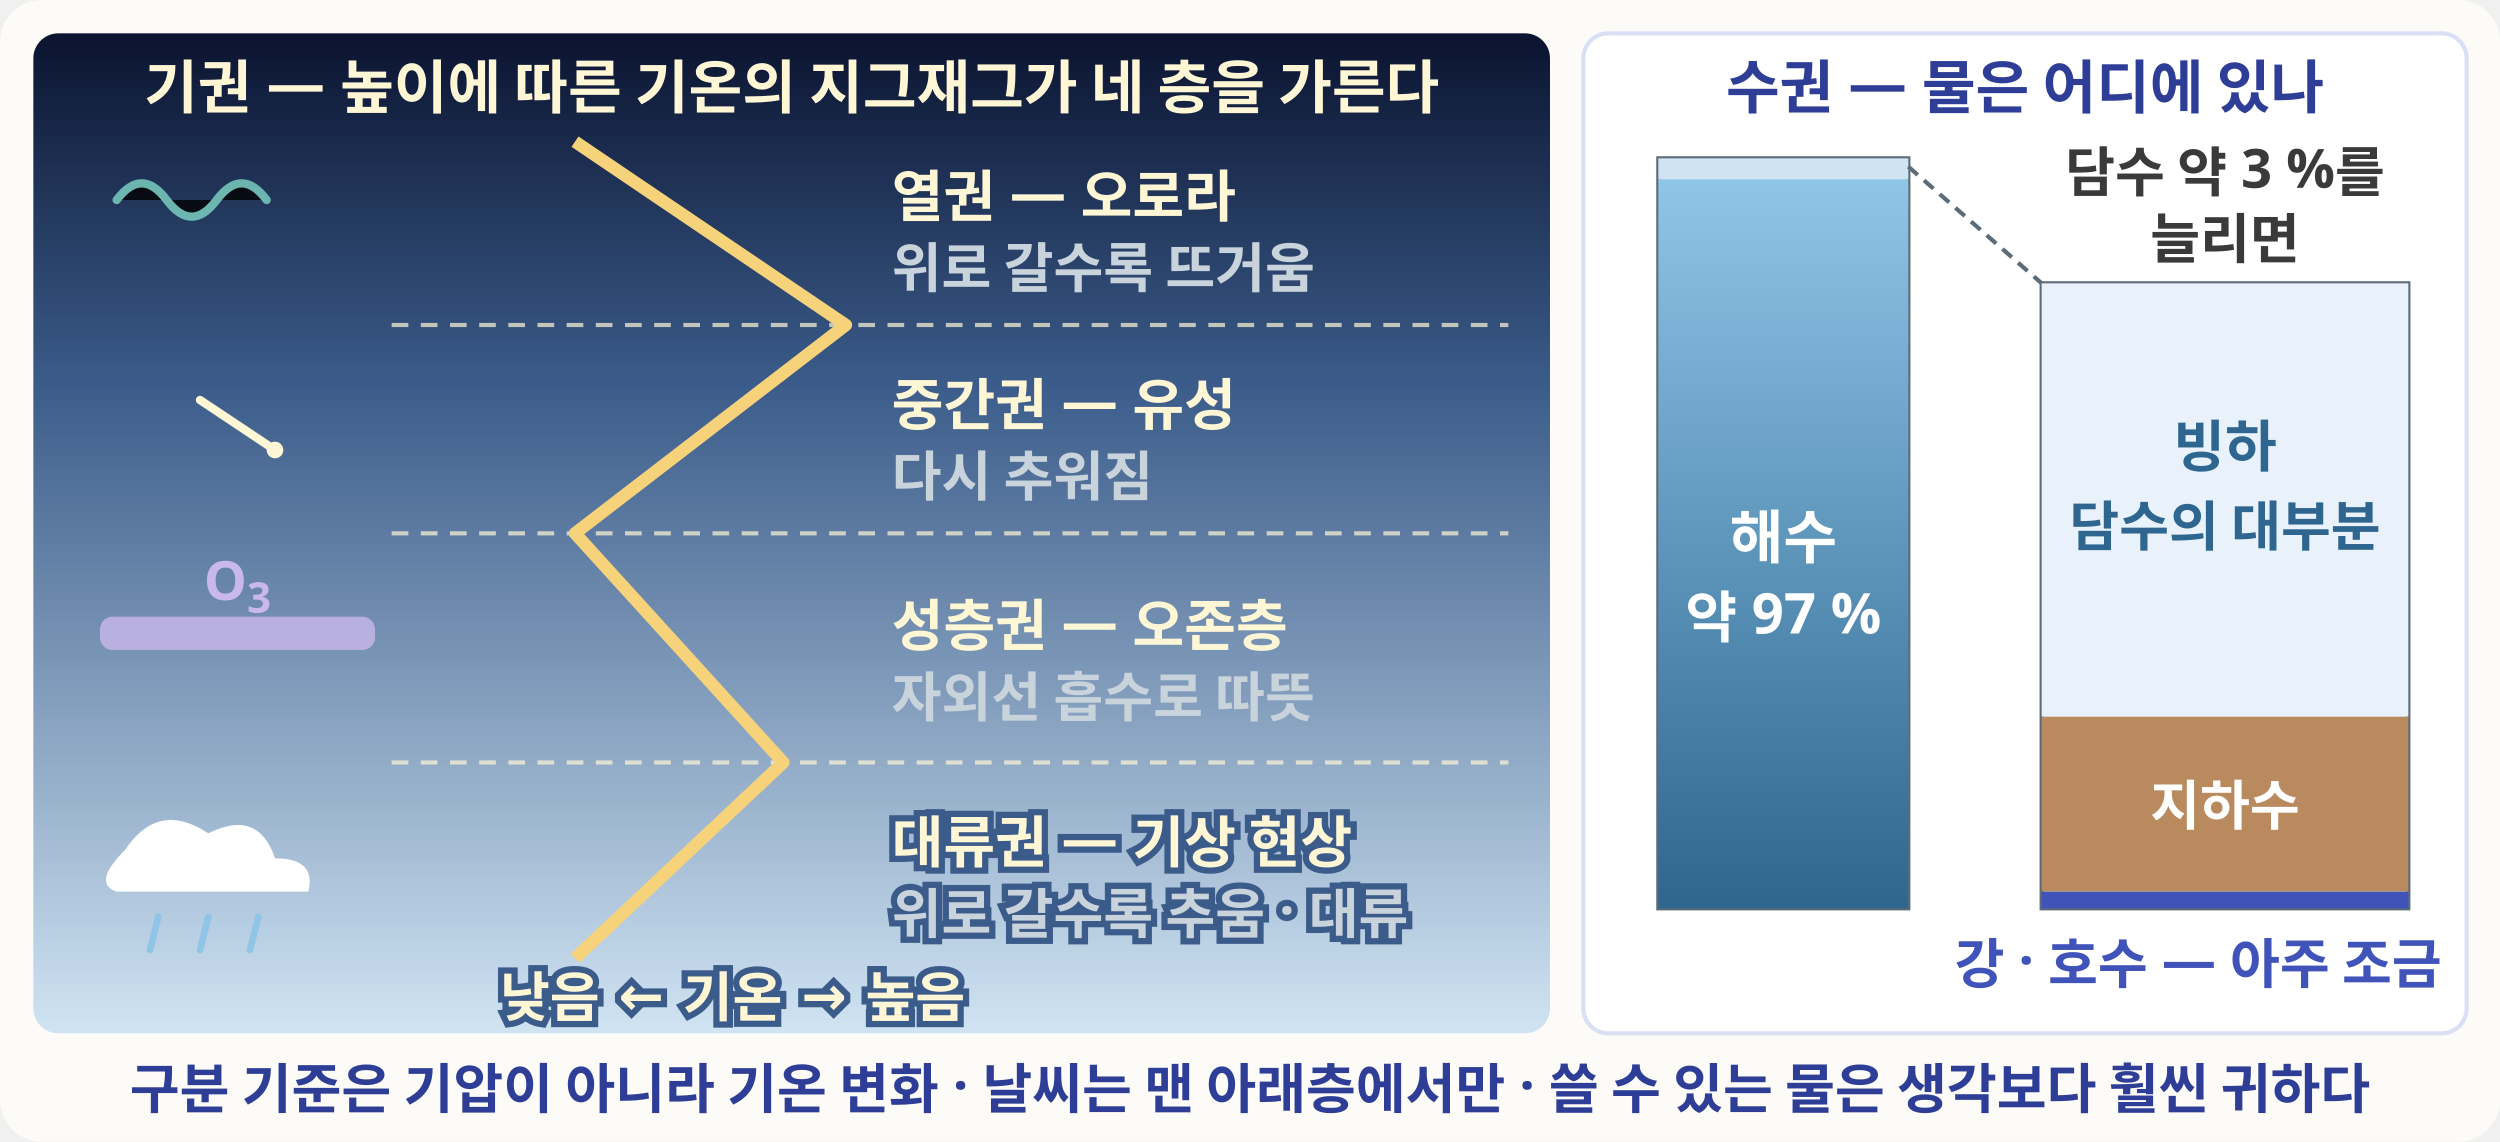
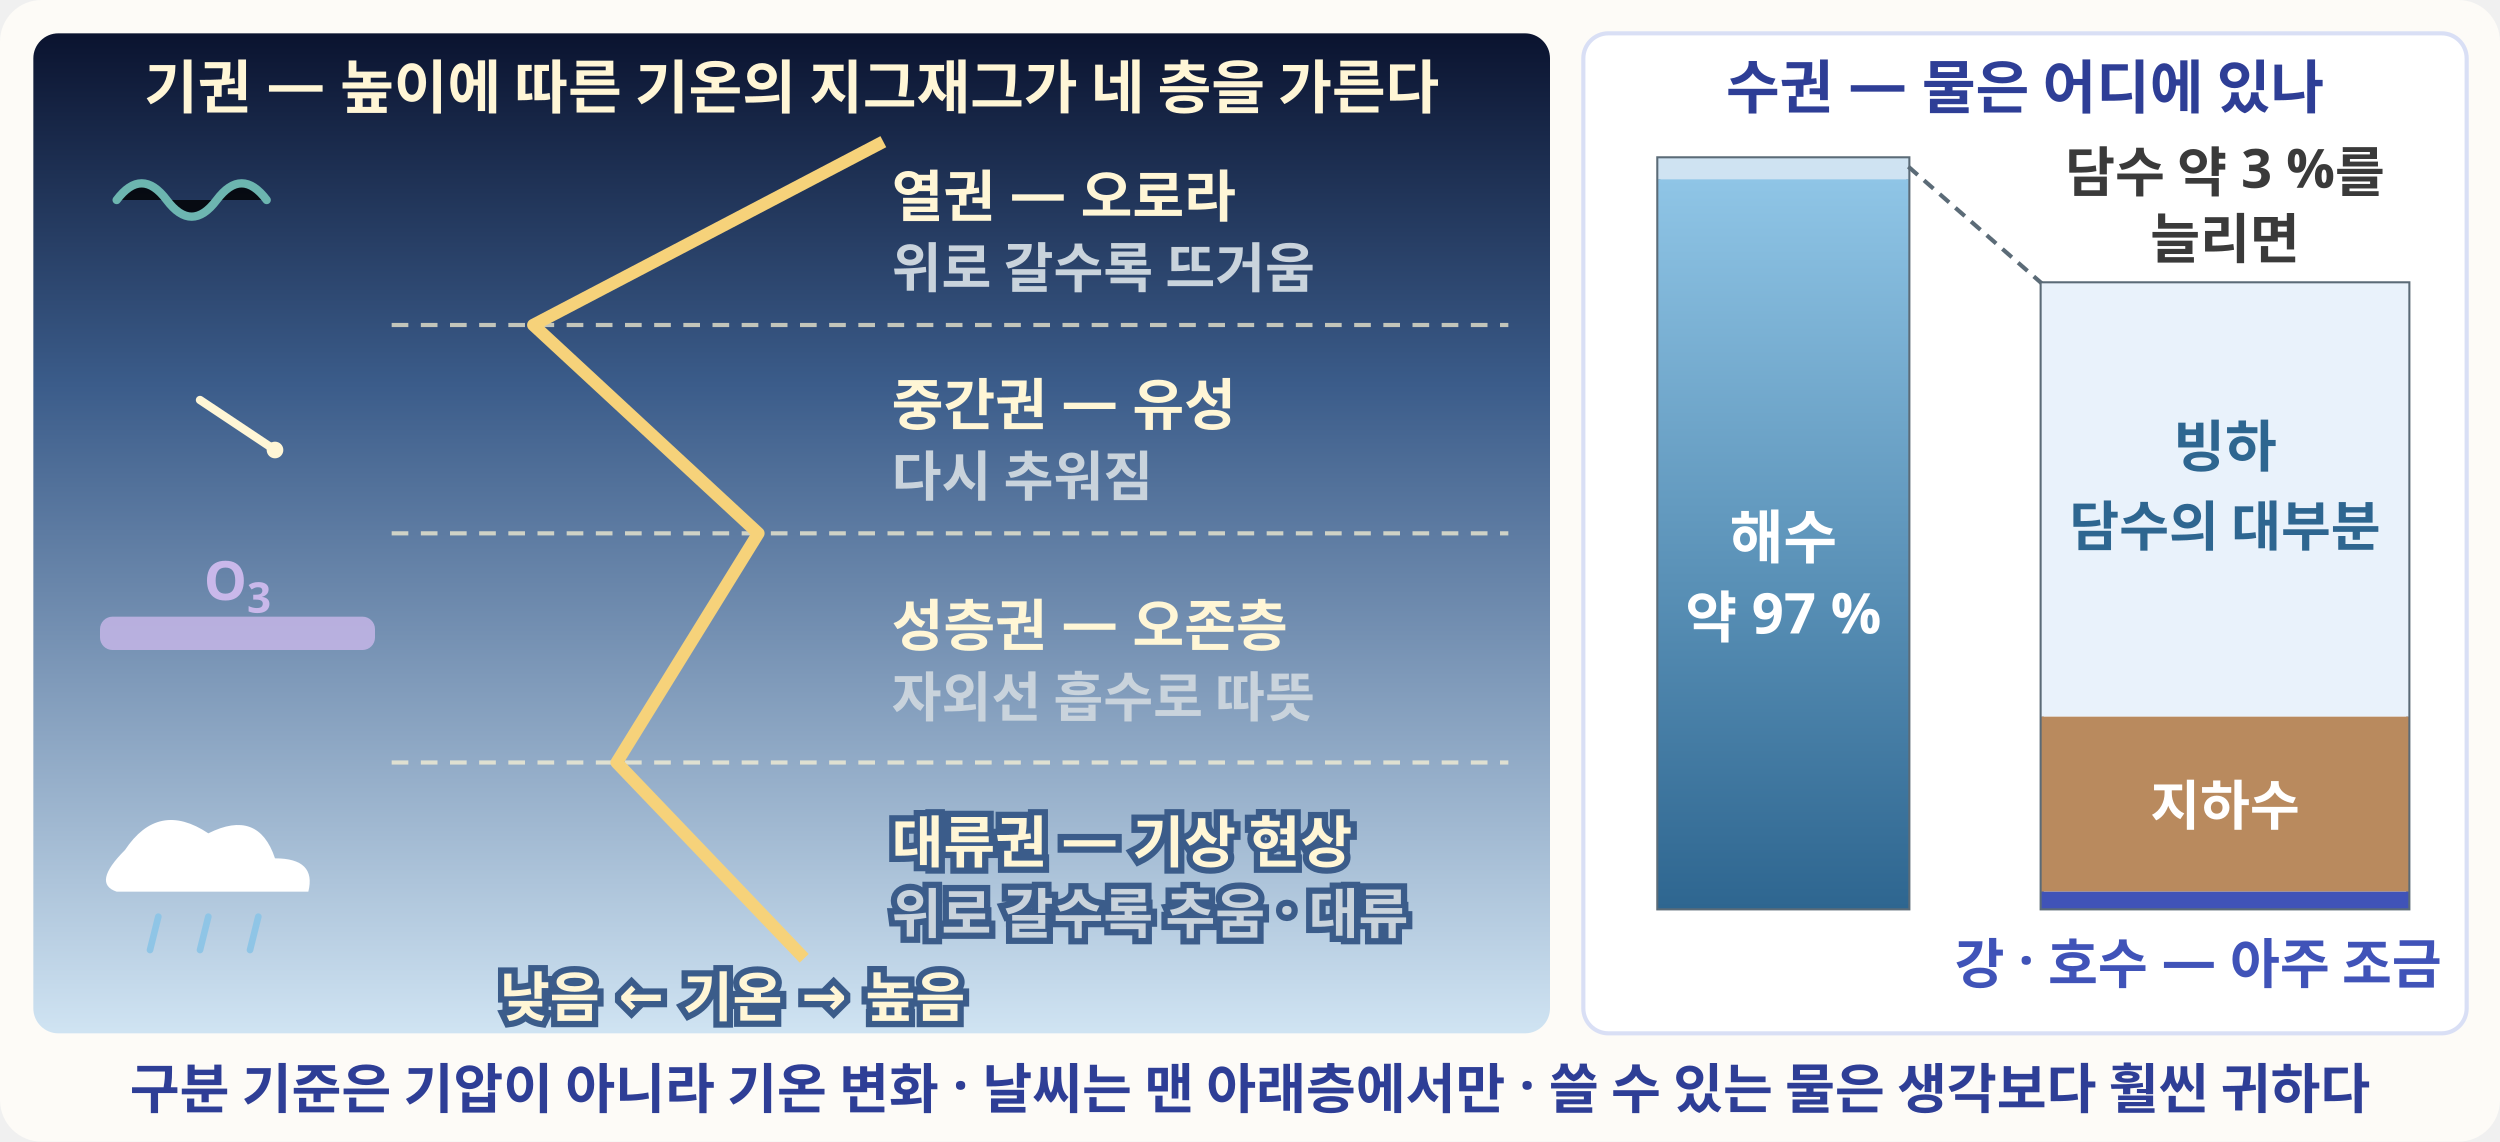
<svg width="600" height="274" viewBox="0 0 600 274" font-family="PC Sans">
  <defs>
    <linearGradient id="w2sky-1301-02" x1="0" y1="0" x2="0" y2="1">
      <stop offset="0" stop-color="#0B1430" />
      <stop offset="0.35" stop-color="#3B5C8A" />
      <stop offset="1" stop-color="#CFE3F2" />
    </linearGradient>
    <linearGradient id="w2sea-1301-02" x1="0" y1="0" x2="0" y2="1">
      <stop offset="0" stop-color="#8FC5E6" />
      <stop offset="1" stop-color="#2E6690" />
    </linearGradient>
  </defs>
  <rect width="600" height="274" rx="10" fill="#FDFBF7" />
  <g transform="translate(8,8)">
    <rect width="364" height="240" rx="6" fill="url(#w2sky-1301-02)" />
    <text x="182" y="18" text-anchor="middle" font-size="14" font-weight="900" fill="#FFF6D6">기권 — 높이에 따른 기온의 지그재그가 네 층을 가른다</text>
    <g stroke="#FFF6D6" stroke-width="1" stroke-dasharray="4 3" opacity="0.7">
      <line x1="86" y1="70" x2="354" y2="70" />
      <line x1="86" y1="120" x2="354" y2="120" />
      <line x1="86" y1="175" x2="354" y2="175" />
    </g>
-     <path transform="translate(-20,0)" d="M150,222 L200,175 L150,120 L215,70 L150,26" fill="none" stroke="#F6D27A" stroke-width="3" stroke-linejoin="round" />
+     <path transform="translate(-20,0)" d="M205,222 L160,175 L194,120 L140,70 L224,26" fill="none" stroke="#F6D27A" stroke-width="3" stroke-linejoin="round" />
    <text x="112" y="236" stroke="#3B5C8A" stroke-width="3" paint-order="stroke" font-size="13" font-weight="800" fill="#FFF6D6">낮음 ← 기온 → 높음</text>
    <g font-size="13.5" font-weight="900" fill="#FFF6D6">
      <text x="206" y="44">열권 — 오로라</text>
      <text x="206" y="94">중간권 — 유성</text>
      <text x="206" y="147">성층권 — 오존층</text>
      <text x="206" y="199" stroke="#3B5C8A" stroke-width="3" paint-order="stroke">대류권 — 기상 현상</text>
    </g>
    <g font-size="13" font-weight="700" fill="#C9D3DC">
      <text x="206" y="61">위로 갈수록 뜨거움</text>
      <text x="206" y="111">다시 추워짐</text>
      <text x="206" y="164">자외선 흡수로 따뜻</text>
      <text x="206" y="216" stroke="#3B5C8A" stroke-width="3" paint-order="stroke">위로 갈수록 추움 · 대류</text>
    </g>
    <g stroke="#7FD6C6" stroke-width="2" stroke-linecap="round" opacity="0.8">
      <path d="M20,40 q6,-8 12,0 t12,0 t12,0" />
    </g>
    <path d="M40,88 l18,12" stroke="#FFF6D6" stroke-width="2" stroke-linecap="round" />
    <circle cx="58" cy="100" r="2" fill="#FFF6D6" />
    <rect x="16" y="140" width="66" height="8" rx="3" fill="#C9B8EA" opacity="0.8" />
    <text x="49" y="136" text-anchor="middle" font-size="13" font-weight="800" fill="#C9B8EA">O<tspan dy="0.3em" font-size="78%">3</tspan>
    </text>
    <path d="M22,196 q8,-12 20,-4 q12,-6 16,6 q10,0 8,8 h-46 q-6,-2 2,-10 z" fill="#FFFFFF" />
    <g stroke="#8FC5E6" stroke-width="1.6" stroke-linecap="round">
      <line x1="30" y1="212" x2="28" y2="220" />
      <line x1="42" y1="212" x2="40" y2="220" />
      <line x1="54" y1="212" x2="52" y2="220" />
    </g>
    <text x="72" y="12" font-size="13"> </text>
  </g>
  <g transform="translate(380,8)">
    <rect width="212" height="240" rx="6" fill="#FFFFFF" stroke="#D9DFF5" />
    <text x="106" y="18" text-anchor="middle" font-size="14" font-weight="900" fill="#2E3E96">수권 — 물은 어디에 있나</text>
    <rect x="18" y="30" width="60" height="180" fill="#E9F2FB" stroke="#5B6B77" stroke-width="1" />
    <rect x="18" y="35" width="60" height="175" fill="url(#w2sea-1301-02)" />
    <rect x="18" y="30" width="60" height="5" fill="#CFE3F2" />
    <text x="48" y="126" text-anchor="middle" font-size="14" font-weight="900" fill="#FFFFFF">해수</text>
    <text x="48" y="145" text-anchor="middle" font-size="13.5" font-weight="900" fill="#FFFFFF">약 97 %</text>
    <path d="M78,32 L110,60" stroke="#5B6B77" stroke-width="1" stroke-dasharray="3 2" />
    <rect x="110" y="60" width="88" height="150" fill="#FFFFFF" stroke="#5B6B77" stroke-width="1" />
    <rect x="110" y="60" width="88" height="104" fill="#E9F2FB" />
    <text x="154" y="104" text-anchor="middle" font-size="13.5" font-weight="900" fill="#2E6690">빙하</text>
    <text x="154" y="123" text-anchor="middle" font-size="13" font-weight="800" fill="#2E6690">담수의 대부분</text>
    <rect x="110" y="164" width="88" height="42" fill="#B98A5E" />
    <text x="154" y="190" text-anchor="middle" font-size="13" font-weight="900" fill="#FFFFFF">지하수</text>
    <rect x="110" y="206" width="88" height="4" fill="#4053B8" />
    <text x="206" y="228" text-anchor="end" font-size="13" font-weight="900" fill="#4053B8">강 · 호수 — 아주 조금</text>
    <text x="154" y="38" text-anchor="middle" font-size="13" font-weight="900" fill="#3A3A3A">담수 약 3 %를<tspan x="154" dy="16">늘리면</tspan>
    </text>
  </g>
  <text x="300" y="266" text-anchor="middle" font-size="13" font-weight="900" fill="#2E3E96">구분 기준은 기압이 아니라 기온 변화 · 날씨는 맨 아래층에서만 · 쓸 수 있는 물은 생각보다 훨씬 귀하다</text>
</svg>
